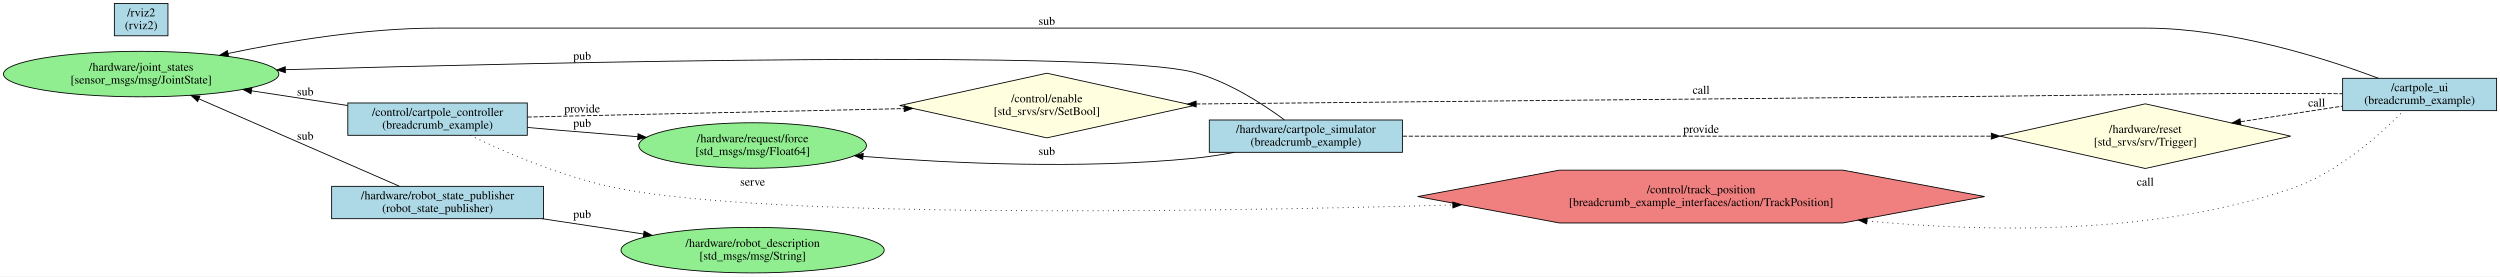
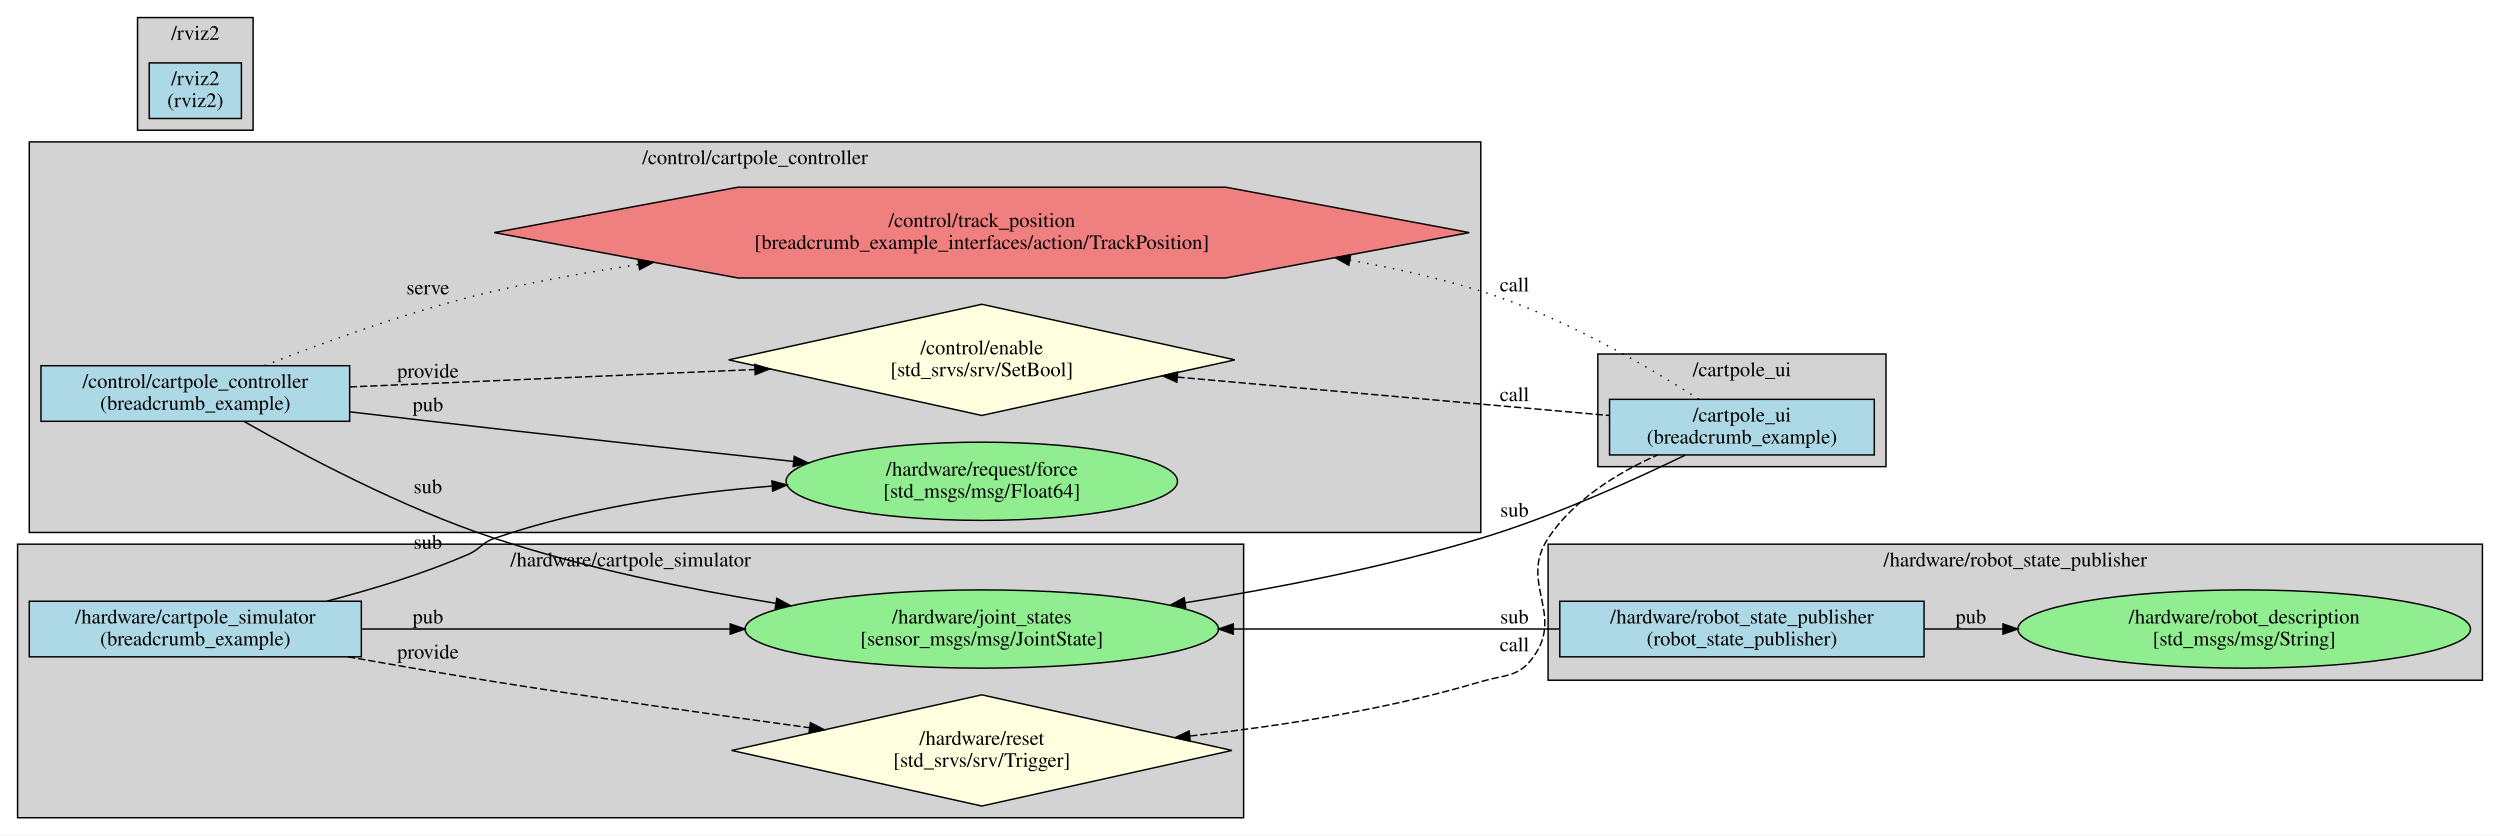
- <svg xmlns="http://www.w3.org/2000/svg" width="2939pt" height="325pt" viewBox="0.00 0.00 2938.83 324.87">
-   <g id="graph0" class="graph" transform="scale(1 1) rotate(0) translate(4 320.87)">
-     <polygon fill="white" stroke="transparent" points="-4,4 -4,-320.87 2934.83,-320.87 2934.83,4 -4,4" />
+ <svg xmlns="http://www.w3.org/2000/svg" width="1709pt" height="571pt" viewBox="0.00 0.00 1708.97 571.00">
+   <g id="graph0" class="graph" transform="scale(1 1) rotate(0) translate(4 567)">
+     <polygon fill="white" stroke="transparent" points="-4,4 -4,-567 1704.97,-567 1704.97,4 -4,4" />
+     <g id="clust1" class="cluster">
+       <polygon fill="lightgrey" stroke="black" points="1088.26,-248 1088.26,-325 1285.26,-325 1285.26,-248 1088.26,-248" />
+       <text text-anchor="middle" x="1186.76" y="-309.8" font-family="Times,serif" font-size="14.00">/cartpole_ui</text>
+     </g>
+     <g id="clust2" class="cluster">
+       <polygon fill="lightgrey" stroke="black" points="16,-203 16,-470 1008.26,-470 1008.26,-203 16,-203" />
+       <text text-anchor="middle" x="512.13" y="-454.8" font-family="Times,serif" font-size="14.00">/control/cartpole_controller</text>
+     </g>
+     <g id="clust3" class="cluster">
+       <polygon fill="lightgrey" stroke="black" points="1054.26,-102 1054.26,-195 1692.97,-195 1692.97,-102 1054.26,-102" />
+       <text text-anchor="middle" x="1373.62" y="-179.8" font-family="Times,serif" font-size="14.00">/hardware/robot_state_publisher</text>
+     </g>
+     <g id="clust4" class="cluster">
+       <polygon fill="lightgrey" stroke="black" points="8,-8 8,-195 846.13,-195 846.13,-8 8,-8" />
+       <text text-anchor="middle" x="427.07" y="-179.8" font-family="Times,serif" font-size="14.00">/hardware/cartpole_simulator</text>
+     </g>
+     <g id="clust5" class="cluster">
+       <polygon fill="lightgrey" stroke="black" points="90,-478 90,-555 169,-555 169,-478 90,-478" />
+       <text text-anchor="middle" x="129.5" y="-539.8" font-family="Times,serif" font-size="14.00">/rviz2</text>
+     </g>
    <g id="node1" class="node">
-       <polygon fill="lightblue" stroke="black" points="2930.83,-228.87 2749.83,-228.87 2749.83,-190.87 2930.83,-190.87 2930.83,-228.87" />
-       <text text-anchor="middle" x="2840.33" y="-213.67" font-family="Times,serif" font-size="14.00">/cartpole_ui</text>
-       <text text-anchor="middle" x="2840.33" y="-198.67" font-family="Times,serif" font-size="14.00">(breadcrumb_example)</text>
+       <polygon fill="lightblue" stroke="black" points="1277.26,-294 1096.26,-294 1096.26,-256 1277.26,-256 1277.26,-294" />
+       <text text-anchor="middle" x="1186.76" y="-278.8" font-family="Times,serif" font-size="14.00">/cartpole_ui</text>
+       <text text-anchor="middle" x="1186.76" y="-263.8" font-family="Times,serif" font-size="14.00">(breadcrumb_example)</text>
    </g>
    <g id="node2" class="node">
-       <polygon fill="lightblue" stroke="black" points="615.85,-199.87 404.85,-199.87 404.85,-161.87 615.85,-161.87 615.85,-199.87" />
-       <text text-anchor="middle" x="510.35" y="-184.67" font-family="Times,serif" font-size="14.00">/control/cartpole_controller</text>
-       <text text-anchor="middle" x="510.35" y="-169.67" font-family="Times,serif" font-size="14.00">(breadcrumb_example)</text>
+       <polygon fill="lightblue" stroke="black" points="235,-317 24,-317 24,-279 235,-279 235,-317" />
+       <text text-anchor="middle" x="129.5" y="-301.8" font-family="Times,serif" font-size="14.00">/control/cartpole_controller</text>
+       <text text-anchor="middle" x="129.5" y="-286.8" font-family="Times,serif" font-size="14.00">(breadcrumb_example)</text>
+     </g>
+     <g id="node3" class="node">
+       <ellipse fill="lightgreen" stroke="black" cx="667.13" cy="-238" rx="133.79" ry="26.74" />
+       <text text-anchor="middle" x="667.13" y="-241.8" font-family="Times,serif" font-size="14.00">/hardware/request/force</text>
+       <text text-anchor="middle" x="667.13" y="-226.8" font-family="Times,serif" font-size="14.00">[std_msgs/msg/Float64]</text>
+     </g>
+     <g id="edge5" class="edge">
+       <path fill="none" stroke="black" d="M235.05,-285.48C266.82,-281.72 301.83,-277.64 334,-274 401.42,-266.37 476.58,-258.2 538.33,-251.57" />
+       <polygon fill="black" stroke="black" points="538.94,-255.02 548.51,-250.48 538.2,-248.06 538.94,-255.02" />
+       <text text-anchor="middle" x="288.5" y="-285.8" font-family="Times,serif" font-size="14.00">pub</text>
+     </g>
+     <g id="node4" class="node">
+       <polygon fill="lightyellow" stroke="black" points="667.13,-359 494.13,-321 667.13,-283 840.13,-321 667.13,-359" />
+       <text text-anchor="middle" x="667.13" y="-324.8" font-family="Times,serif" font-size="14.00">/control/enable</text>
+       <text text-anchor="middle" x="667.13" y="-309.8" font-family="Times,serif" font-size="14.00">[std_srvs/srv/SetBool]</text>
+     </g>
+     <g id="edge8" class="edge">
+       <path fill="none" stroke="black" stroke-dasharray="5,2" d="M235.05,-302.49C313.83,-305.87 423.1,-310.56 511.91,-314.38" />
+       <polygon fill="black" stroke="black" points="511.94,-317.88 522.08,-314.81 512.24,-310.89 511.94,-317.88" />
+       <text text-anchor="middle" x="288.5" y="-308.8" font-family="Times,serif" font-size="14.00">provide</text>
+     </g>
+     <g id="node5" class="node">
+       <polygon fill="lightcoral" stroke="black" points="1000.39,-408 833.76,-439.05 500.5,-439.05 333.87,-408 500.5,-376.95 833.76,-376.95 1000.39,-408" />
+       <text text-anchor="middle" x="667.13" y="-411.8" font-family="Times,serif" font-size="14.00">/control/track_position</text>
+       <text text-anchor="middle" x="667.13" y="-396.8" font-family="Times,serif" font-size="14.00">[breadcrumb_example_interfaces/action/TrackPosition]</text>
+     </g>
+     <g id="edge12" class="edge">
+       <path fill="none" stroke="black" stroke-dasharray="1,5" d="M176.97,-317.14C217.69,-333.15 278.83,-355.34 334,-368 365.55,-375.24 399.1,-381.22 432.3,-386.15" />
+       <polygon fill="black" stroke="black" points="432.18,-389.67 442.58,-387.65 433.19,-382.75 432.18,-389.67" />
+       <text text-anchor="middle" x="288.5" y="-365.8" font-family="Times,serif" font-size="14.00">serve</text>
+     </g>
+     <g id="node8" class="node">
+       <polygon fill="lightblue" stroke="black" points="243,-156 16,-156 16,-118 243,-118 243,-156" />
+       <text text-anchor="middle" x="129.5" y="-140.8" font-family="Times,serif" font-size="14.00">/hardware/cartpole_simulator</text>
+       <text text-anchor="middle" x="129.5" y="-125.8" font-family="Times,serif" font-size="14.00">(breadcrumb_example)</text>
+     </g>
+     <g id="edge6" class="edge">
+       <path fill="none" stroke="black" d="M523.6,-234.72C463.73,-229.93 394.17,-219.79 334,-199 325.14,-195.94 324.6,-191.72 316,-188 285.5,-174.8 250.69,-164.16 219.52,-156.08" />
+       <polygon fill="black" stroke="black" points="523.66,-238.24 533.89,-235.5 524.18,-231.26 523.66,-238.24" />
+       <text text-anchor="middle" x="288.5" y="-191.8" font-family="Times,serif" font-size="14.00">sub</text>
+     </g>
+     <g id="edge9" class="edge">
+       <path fill="none" stroke="black" stroke-dasharray="5,2" d="M800.81,-309.21C893.41,-300.98 1014.52,-290.22 1095.96,-282.98" />
+       <polygon fill="black" stroke="black" points="800.45,-305.73 790.8,-310.1 801.07,-312.7 800.45,-305.73" />
+       <text text-anchor="middle" x="1031.26" y="-292.8" font-family="Times,serif" font-size="14.00">call</text>
+     </g>
+     <g id="edge13" class="edge">
+       <path fill="none" stroke="black" stroke-dasharray="1,5" d="M918.67,-389.14C949.21,-383.74 979.69,-376.83 1008.26,-368 1064.27,-350.69 1123.44,-315.87 1157.36,-294.1" />
+       <polygon fill="black" stroke="black" points="918.03,-385.7 908.76,-390.84 919.21,-392.6 918.03,-385.7" />
+       <text text-anchor="middle" x="1031.26" y="-367.8" font-family="Times,serif" font-size="14.00">call</text>
+     </g>
+     <g id="node6" class="node">
+       <polygon fill="lightblue" stroke="black" points="1311.26,-156 1062.26,-156 1062.26,-118 1311.26,-118 1311.26,-156" />
+       <text text-anchor="middle" x="1186.76" y="-140.8" font-family="Times,serif" font-size="14.00">/hardware/robot_state_publisher</text>
+       <text text-anchor="middle" x="1186.76" y="-125.8" font-family="Times,serif" font-size="14.00">(robot_state_publisher)</text>
    </g>
    <g id="node7" class="node">
-       <ellipse fill="lightgreen" stroke="black" cx="880.71" cy="-149.87" rx="133.79" ry="26.74" />
-       <text text-anchor="middle" x="880.71" y="-153.67" font-family="Times,serif" font-size="14.00">/hardware/request/force</text>
-       <text text-anchor="middle" x="880.71" y="-138.67" font-family="Times,serif" font-size="14.00">[std_msgs/msg/Float64]</text>
+       <ellipse fill="lightgreen" stroke="black" cx="1530.12" cy="-137" rx="154.71" ry="26.74" />
+       <text text-anchor="middle" x="1530.12" y="-140.8" font-family="Times,serif" font-size="14.00">/hardware/robot_description</text>
+       <text text-anchor="middle" x="1530.12" y="-125.8" font-family="Times,serif" font-size="14.00">[std_msgs/msg/String]</text>
    </g>
-     <g id="edge5" class="edge">
-       <path fill="none" stroke="black" d="M616.05,-171.1C628.45,-169.99 640.93,-168.89 652.85,-167.87 682.83,-165.3 715.04,-162.67 745.51,-160.24" />
-       <polygon fill="black" stroke="black" points="746.08,-163.71 755.77,-159.42 745.52,-156.73 746.08,-163.71" />
-       <text text-anchor="middle" x="680.35" y="-171.67" font-family="Times,serif" font-size="14.00">pub</text>
+     <g id="edge7" class="edge">
+       <path fill="none" stroke="black" d="M1311.48,-137C1328.95,-137 1347.13,-137 1365.2,-137" />
+       <polygon fill="black" stroke="black" points="1365.23,-140.5 1375.23,-137 1365.23,-133.5 1365.23,-140.5" />
+       <text text-anchor="middle" x="1343.26" y="-140.8" font-family="Times,serif" font-size="14.00">pub</text>
    </g>
    <g id="node9" class="node">
-       <polygon fill="lightyellow" stroke="black" points="1226.57,-234.87 1053.57,-196.87 1226.57,-158.87 1399.57,-196.87 1226.57,-234.87" />
-       <text text-anchor="middle" x="1226.57" y="-200.67" font-family="Times,serif" font-size="14.00">/control/enable</text>
-       <text text-anchor="middle" x="1226.57" y="-185.67" font-family="Times,serif" font-size="14.00">[std_srvs/srv/SetBool]</text>
+       <ellipse fill="lightgreen" stroke="black" cx="667.13" cy="-137" rx="161.85" ry="26.74" />
+       <text text-anchor="middle" x="667.13" y="-140.8" font-family="Times,serif" font-size="14.00">/hardware/joint_states</text>
+       <text text-anchor="middle" x="667.13" y="-125.8" font-family="Times,serif" font-size="14.00">[sensor_msgs/msg/JointState]</text>
    </g>
-     <g id="edge8" class="edge">
-       <path fill="none" stroke="black" stroke-dasharray="5,2" d="M616.09,-183.34C651,-184.15 690.1,-185.06 725.85,-185.87 836.77,-188.38 961.54,-191.13 1058.65,-193.25" />
-       <polygon fill="black" stroke="black" points="1058.79,-196.75 1068.86,-193.47 1058.94,-189.76 1058.79,-196.75" />
-       <text text-anchor="middle" x="680.35" y="-188.67" font-family="Times,serif" font-size="14.00">provide</text>
+     <g id="edge1" class="edge">
+       <path fill="none" stroke="black" d="M243.11,-137C316.09,-137 412.55,-137 494.92,-137" />
+       <polygon fill="black" stroke="black" points="495.15,-140.5 505.15,-137 495.15,-133.5 495.15,-140.5" />
+       <text text-anchor="middle" x="288.5" y="-140.8" font-family="Times,serif" font-size="14.00">pub</text>
+     </g>
+     <g id="node10" class="node">
+       <polygon fill="lightyellow" stroke="black" points="667.13,-92 496.13,-54 667.13,-16 838.13,-54 667.13,-92" />
+       <text text-anchor="middle" x="667.13" y="-57.8" font-family="Times,serif" font-size="14.00">/hardware/reset</text>
+       <text text-anchor="middle" x="667.13" y="-42.8" font-family="Times,serif" font-size="14.00">[std_srvs/srv/Trigger]</text>
+     </g>
+     <g id="edge10" class="edge">
+       <path fill="none" stroke="black" stroke-dasharray="5,2" d="M233.91,-117.99C265.95,-112.3 301.4,-106.19 334,-101 405.38,-89.64 485.61,-78.25 549.33,-69.52" />
+       <polygon fill="black" stroke="black" points="549.98,-72.97 559.42,-68.15 549.04,-66.03 549.98,-72.97" />
+       <text text-anchor="middle" x="288.5" y="-116.8" font-family="Times,serif" font-size="14.00">provide</text>
+     </g>
+     <g id="edge2" class="edge">
+       <path fill="none" stroke="black" d="M806.05,-154.94C868.56,-164.91 942.93,-179.33 1008.26,-199 1058.01,-213.98 1112.59,-238.68 1147.91,-255.84" />
+       <polygon fill="black" stroke="black" points="806.55,-151.48 796.13,-153.38 805.46,-158.39 806.55,-151.48" />
+       <text text-anchor="middle" x="1031.26" y="-213.8" font-family="Times,serif" font-size="14.00">sub</text>
+     </g>
+     <g id="edge3" class="edge">
+       <path fill="none" stroke="black" d="M526.41,-154.55C466.27,-164.28 395.74,-178.63 334,-199 270.76,-219.86 202.05,-256.5 162.84,-278.88" />
+       <polygon fill="black" stroke="black" points="527.03,-158 536.35,-152.97 525.93,-151.08 527.03,-158" />
+       <text text-anchor="middle" x="288.5" y="-229.8" font-family="Times,serif" font-size="14.00">sub</text>
+     </g>
+     <g id="edge4" class="edge">
+       <path fill="none" stroke="black" d="M839.27,-137C912.03,-137 995.27,-137 1061.92,-137" />
+       <polygon fill="black" stroke="black" points="839.07,-133.5 829.07,-137 839.07,-140.5 839.07,-133.5" />
+       <text text-anchor="middle" x="1031.26" y="-140.8" font-family="Times,serif" font-size="14.00">sub</text>
+     </g>
+     <g id="edge11" class="edge">
+       <path fill="none" stroke="black" stroke-dasharray="5,2" d="M809.55,-63.85C871.46,-70.63 944.4,-81.99 1008.26,-101 1025.22,-106.05 1033.89,-103.66 1044.26,-118 1065.52,-147.39 1034.24,-168.75 1054.26,-199 1071.8,-225.49 1101.96,-243.89 1128.98,-255.93" />
+       <polygon fill="black" stroke="black" points="809.63,-60.34 799.31,-62.76 808.88,-67.3 809.63,-60.34" />
+       <text text-anchor="middle" x="1031.26" y="-121.8" font-family="Times,serif" font-size="14.00">call</text>
    </g>
    <g id="node11" class="node">
-       <polygon fill="lightcoral" stroke="black" points="2328.96,-89.87 2162.33,-120.92 1829.07,-120.92 1662.44,-89.87 1829.07,-58.82 2162.33,-58.82 2328.96,-89.87" />
-       <text text-anchor="middle" x="1995.7" y="-93.67" font-family="Times,serif" font-size="14.00">/control/track_position</text>
-       <text text-anchor="middle" x="1995.7" y="-78.67" font-family="Times,serif" font-size="14.00">[breadcrumb_example_interfaces/action/TrackPosition]</text>
-     </g>
-     <g id="edge12" class="edge">
-       <path fill="none" stroke="black" stroke-dasharray="1,5" d="M548.89,-161.77C590.79,-141.59 661.21,-111.04 725.85,-98.87 906.02,-64.95 1388.27,-71.33 1703.64,-79.95" />
-       <polygon fill="black" stroke="black" points="1703.76,-83.45 1713.85,-80.23 1703.95,-76.46 1703.76,-83.45" />
-       <text text-anchor="middle" x="880.71" y="-102.67" font-family="Times,serif" font-size="14.00">serve</text>
-     </g>
-     <g id="node3" class="node">
-       <polygon fill="lightblue" stroke="black" points="634.85,-101.87 385.85,-101.87 385.85,-63.87 634.85,-63.87 634.85,-101.87" />
-       <text text-anchor="middle" x="510.35" y="-86.67" font-family="Times,serif" font-size="14.00">/hardware/robot_state_publisher</text>
-       <text text-anchor="middle" x="510.35" y="-71.67" font-family="Times,serif" font-size="14.00">(robot_state_publisher)</text>
-     </g>
-     <g id="node8" class="node">
-       <ellipse fill="lightgreen" stroke="black" cx="880.71" cy="-26.87" rx="154.71" ry="26.74" />
-       <text text-anchor="middle" x="880.71" y="-30.67" font-family="Times,serif" font-size="14.00">/hardware/robot_description</text>
-       <text text-anchor="middle" x="880.71" y="-15.67" font-family="Times,serif" font-size="14.00">[std_msgs/msg/String]</text>
-     </g>
-     <g id="edge7" class="edge">
-       <path fill="none" stroke="black" d="M633.3,-63.87C639.91,-62.85 646.47,-61.85 652.85,-60.87 685.14,-55.94 720.03,-50.68 752.53,-45.81" />
-       <polygon fill="black" stroke="black" points="753.16,-49.25 762.53,-44.31 752.13,-42.33 753.16,-49.25" />
-       <text text-anchor="middle" x="680.35" y="-64.67" font-family="Times,serif" font-size="14.00">pub</text>
-     </g>
-     <g id="node4" class="node">
-       <polygon fill="lightblue" stroke="black" points="1644.57,-179.87 1417.57,-179.87 1417.57,-141.87 1644.57,-141.87 1644.57,-179.87" />
-       <text text-anchor="middle" x="1531.07" y="-164.67" font-family="Times,serif" font-size="14.00">/hardware/cartpole_simulator</text>
-       <text text-anchor="middle" x="1531.07" y="-149.67" font-family="Times,serif" font-size="14.00">(breadcrumb_example)</text>
-     </g>
-     <g id="node6" class="node">
-       <ellipse fill="lightgreen" stroke="black" cx="161.93" cy="-233.87" rx="161.85" ry="26.74" />
-       <text text-anchor="middle" x="161.93" y="-237.67" font-family="Times,serif" font-size="14.00">/hardware/joint_states</text>
-       <text text-anchor="middle" x="161.93" y="-222.67" font-family="Times,serif" font-size="14.00">[sensor_msgs/msg/JointState]</text>
-     </g>
-     <g id="edge1" class="edge">
-       <path fill="none" stroke="black" d="M1505.82,-180.05C1480.84,-198.49 1439.96,-225.09 1399.57,-235.87 1299.37,-262.61 645.98,-247.85 331.51,-239" />
-       <polygon fill="black" stroke="black" points="331.49,-235.5 321.39,-238.71 331.29,-242.49 331.49,-235.5" />
-       <text text-anchor="middle" x="680.35" y="-250.67" font-family="Times,serif" font-size="14.00">pub</text>
-     </g>
-     <g id="node10" class="node">
-       <polygon fill="lightyellow" stroke="black" points="2517.83,-198.87 2346.83,-160.87 2517.83,-122.87 2688.83,-160.87 2517.83,-198.87" />
-       <text text-anchor="middle" x="2517.83" y="-164.67" font-family="Times,serif" font-size="14.00">/hardware/reset</text>
-       <text text-anchor="middle" x="2517.83" y="-149.67" font-family="Times,serif" font-size="14.00">[std_srvs/srv/Trigger]</text>
-     </g>
-     <g id="edge10" class="edge">
-       <path fill="none" stroke="black" stroke-dasharray="5,2" d="M1645.03,-160.87C1814.2,-160.87 2134.98,-160.87 2336.7,-160.87" />
-       <polygon fill="black" stroke="black" points="2336.82,-164.37 2346.82,-160.87 2336.82,-157.37 2336.82,-164.37" />
-       <text text-anchor="middle" x="1995.7" y="-164.67" font-family="Times,serif" font-size="14.00">provide</text>
-     </g>
-     <g id="node5" class="node">
-       <polygon fill="lightblue" stroke="black" points="193.43,-316.87 130.43,-316.87 130.43,-278.87 193.43,-278.87 193.43,-316.87" />
-       <text text-anchor="middle" x="161.93" y="-301.67" font-family="Times,serif" font-size="14.00">/rviz2</text>
-       <text text-anchor="middle" x="161.93" y="-286.67" font-family="Times,serif" font-size="14.00">(rviz2)</text>
-     </g>
-     <g id="edge2" class="edge">
-       <path fill="none" stroke="black" d="M264.19,-258.1C332.92,-272.46 426.1,-287.87 509.35,-287.87 509.35,-287.87 509.35,-287.87 2518.83,-287.87 2618.19,-287.87 2730.08,-252.04 2791.88,-228.95" />
-       <polygon fill="black" stroke="black" points="264.73,-254.64 254.23,-255.99 263.28,-261.49 264.73,-254.64" />
-       <text text-anchor="middle" x="1226.57" y="-291.67" font-family="Times,serif" font-size="14.00">sub</text>
-     </g>
-     <g id="edge3" class="edge">
-       <path fill="none" stroke="black" d="M291.58,-214.19C328.85,-208.49 369.07,-202.33 404.68,-196.88" />
-       <polygon fill="black" stroke="black" points="291.02,-210.73 281.66,-215.7 292.08,-217.65 291.02,-210.73" />
-       <text text-anchor="middle" x="354.85" y="-208.67" font-family="Times,serif" font-size="14.00">sub</text>
-     </g>
-     <g id="edge4" class="edge">
-       <path fill="none" stroke="black" d="M230.08,-204.6C299.63,-174.28 406.28,-127.8 465.64,-101.93" />
-       <polygon fill="black" stroke="black" points="228.29,-201.56 220.52,-208.77 231.09,-207.98 228.29,-201.56" />
-       <text text-anchor="middle" x="354.85" y="-156.67" font-family="Times,serif" font-size="14.00">sub</text>
-     </g>
-     <g id="edge6" class="edge">
-       <path fill="none" stroke="black" d="M1010.54,-137.07C1115.51,-128.82 1267.44,-121.84 1399.57,-134.87 1415.09,-136.4 1431.49,-138.93 1447.24,-141.83" />
-       <polygon fill="black" stroke="black" points="1010.22,-133.59 1000.53,-137.87 1010.78,-140.56 1010.22,-133.59" />
-       <text text-anchor="middle" x="1226.57" y="-138.67" font-family="Times,serif" font-size="14.00">sub</text>
-     </g>
-     <g id="edge9" class="edge">
-       <path fill="none" stroke="black" stroke-dasharray="5,2" d="M1402.12,-198.67C1622.32,-200.91 2012.64,-204.84 2346.83,-207.87 2517.94,-209.42 2560.71,-211.67 2731.83,-210.87 2737.61,-210.84 2743.58,-210.81 2749.58,-210.77" />
-       <polygon fill="black" stroke="black" points="1402.12,-195.17 1392.09,-198.56 1402.05,-202.17 1402.12,-195.17" />
-       <text text-anchor="middle" x="1995.7" y="-210.67" font-family="Times,serif" font-size="14.00">call</text>
-     </g>
-     <g id="edge11" class="edge">
-       <path fill="none" stroke="black" stroke-dasharray="5,2" d="M2630.17,-177.89C2669.25,-183.87 2712.63,-190.5 2749.71,-196.17" />
-       <polygon fill="black" stroke="black" points="2630.21,-174.36 2619.8,-176.31 2629.15,-181.28 2630.21,-174.36" />
-       <text text-anchor="middle" x="2719.33" y="-195.67" font-family="Times,serif" font-size="14.00">call</text>
-     </g>
-     <g id="edge13" class="edge">
-       <path fill="none" stroke="black" stroke-dasharray="1,5" d="M2190.81,-61.21C2332.57,-47.67 2527.39,-44.61 2688.83,-98.87 2743.92,-117.38 2795.55,-164.28 2821.62,-190.81" />
-       <polygon fill="black" stroke="black" points="2190.31,-57.75 2180.7,-62.21 2190.99,-64.71 2190.31,-57.75" />
-       <text text-anchor="middle" x="2517.83" y="-102.67" font-family="Times,serif" font-size="14.00">call</text>
+       <polygon fill="lightblue" stroke="black" points="161,-524 98,-524 98,-486 161,-486 161,-524" />
+       <text text-anchor="middle" x="129.5" y="-508.8" font-family="Times,serif" font-size="14.00">/rviz2</text>
+       <text text-anchor="middle" x="129.5" y="-493.8" font-family="Times,serif" font-size="14.00">(rviz2)</text>
    </g>
  </g>
</svg>
